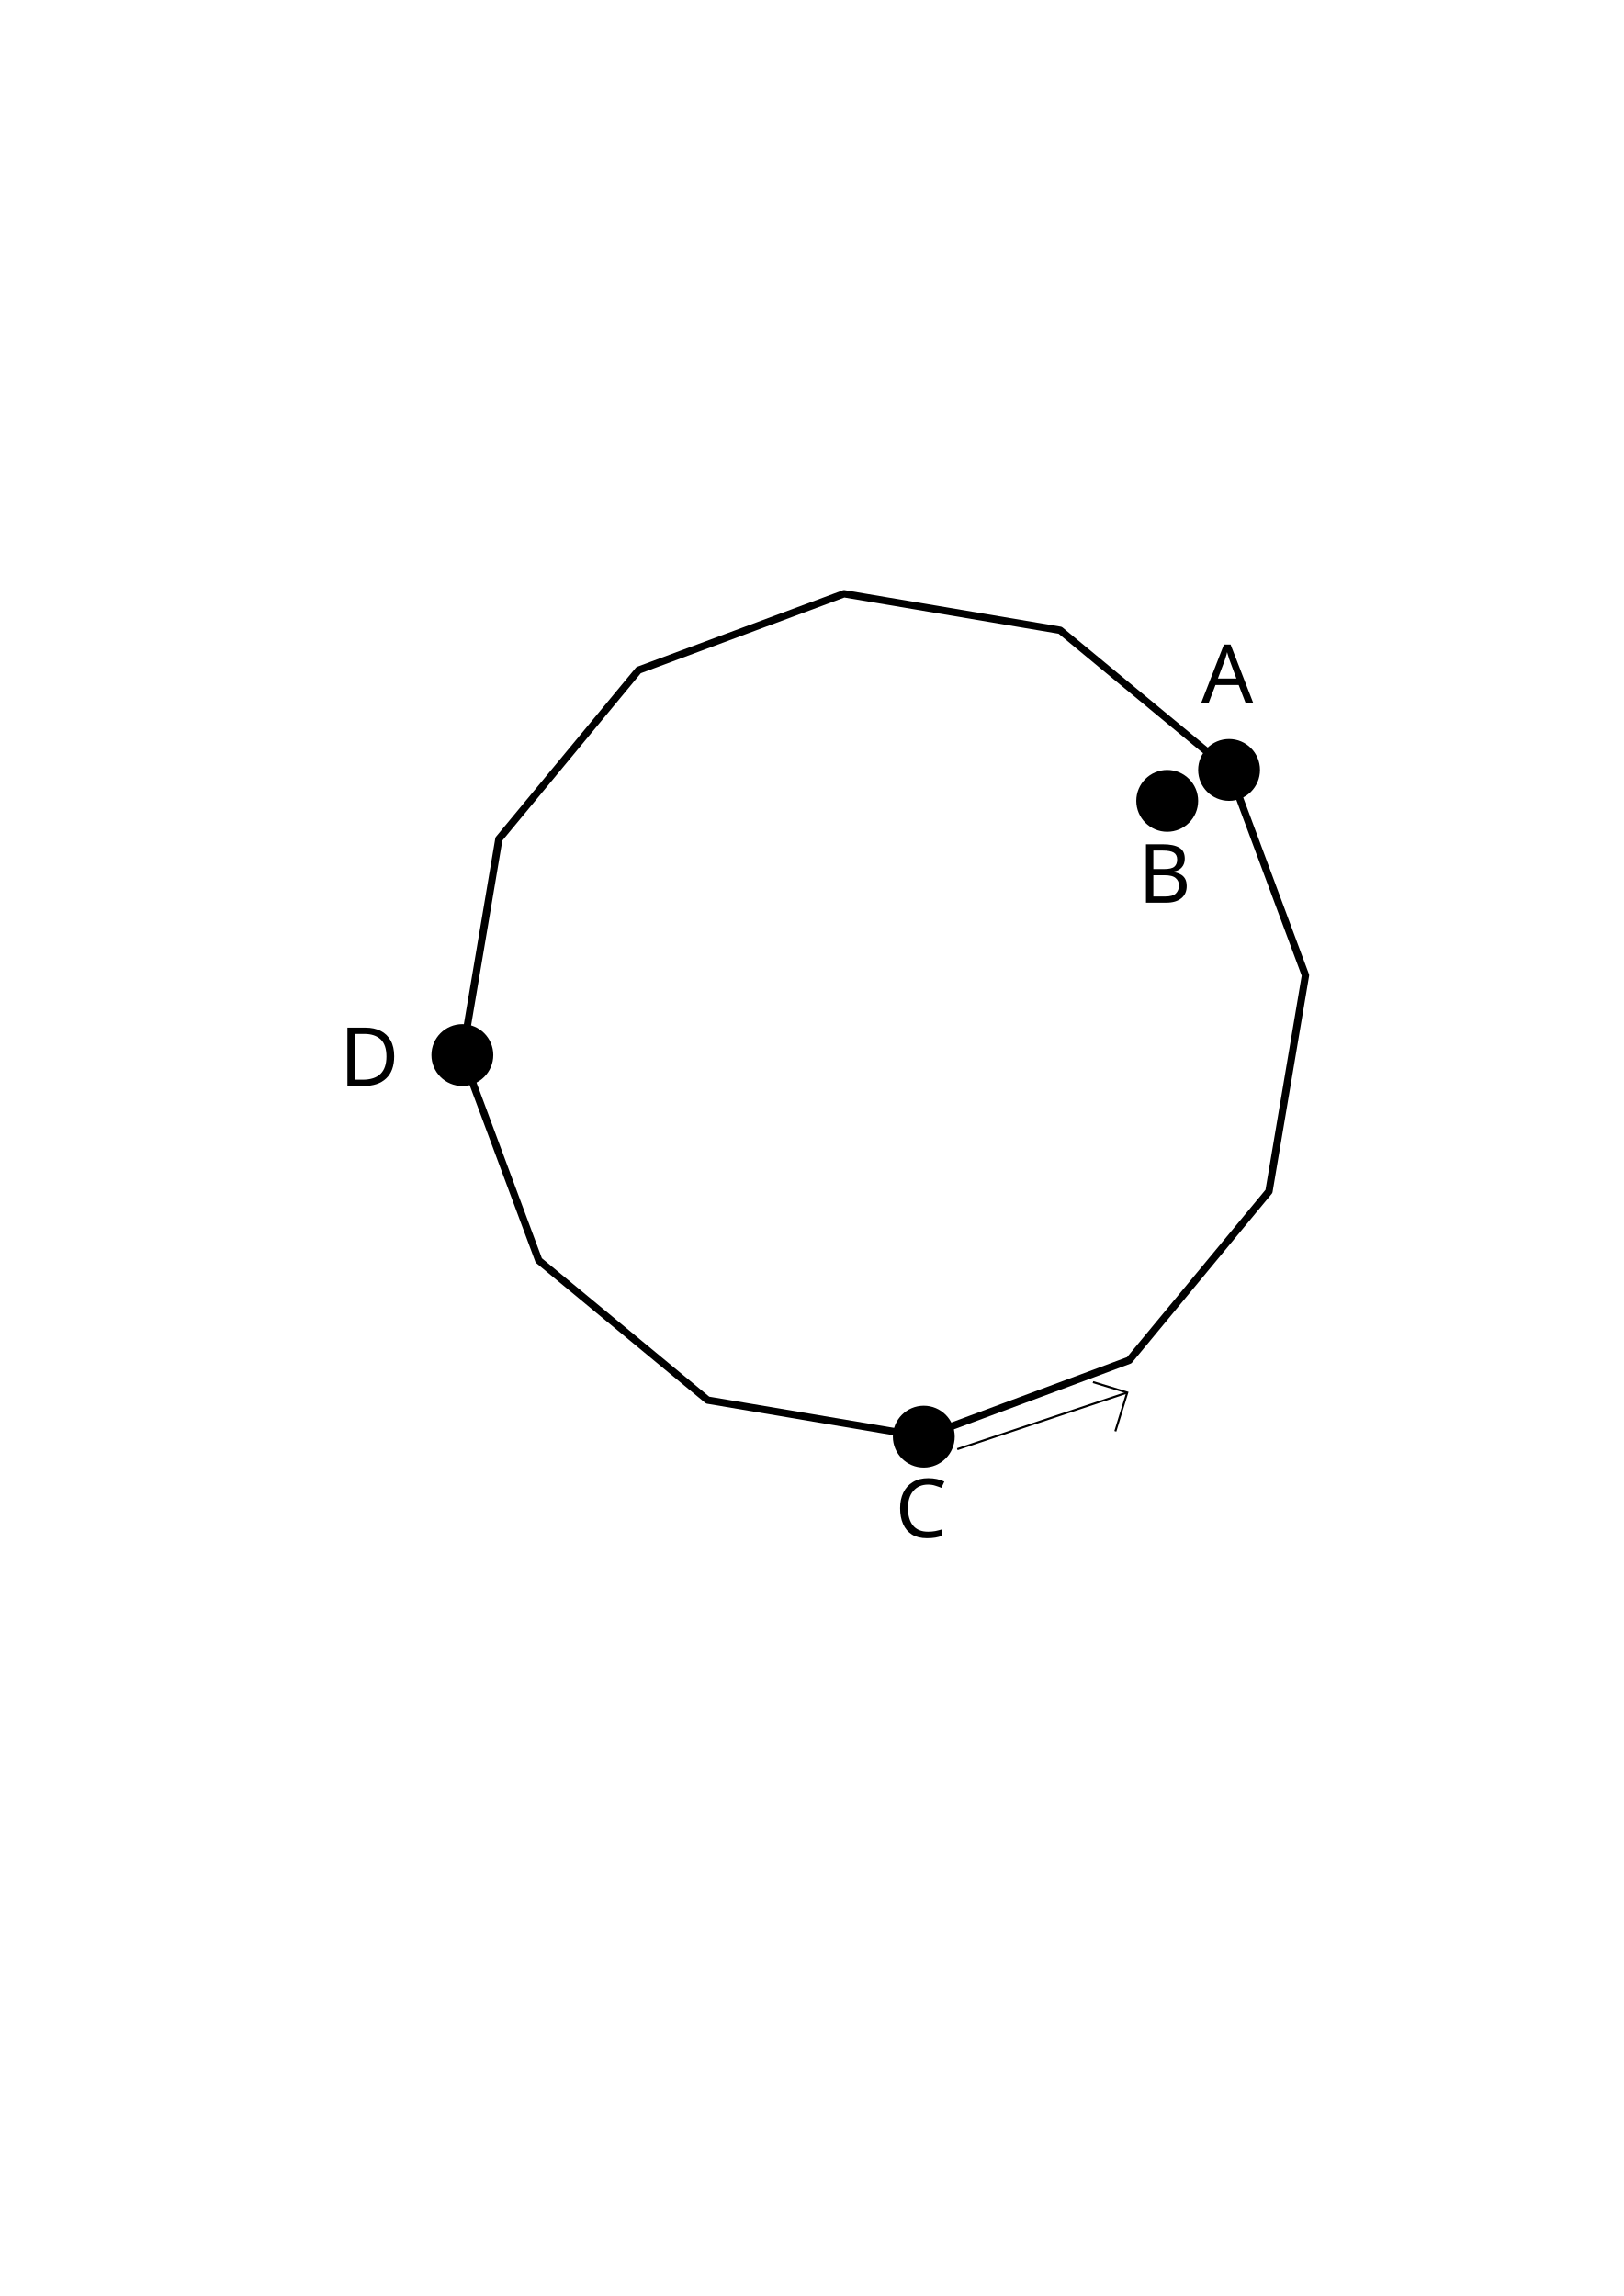
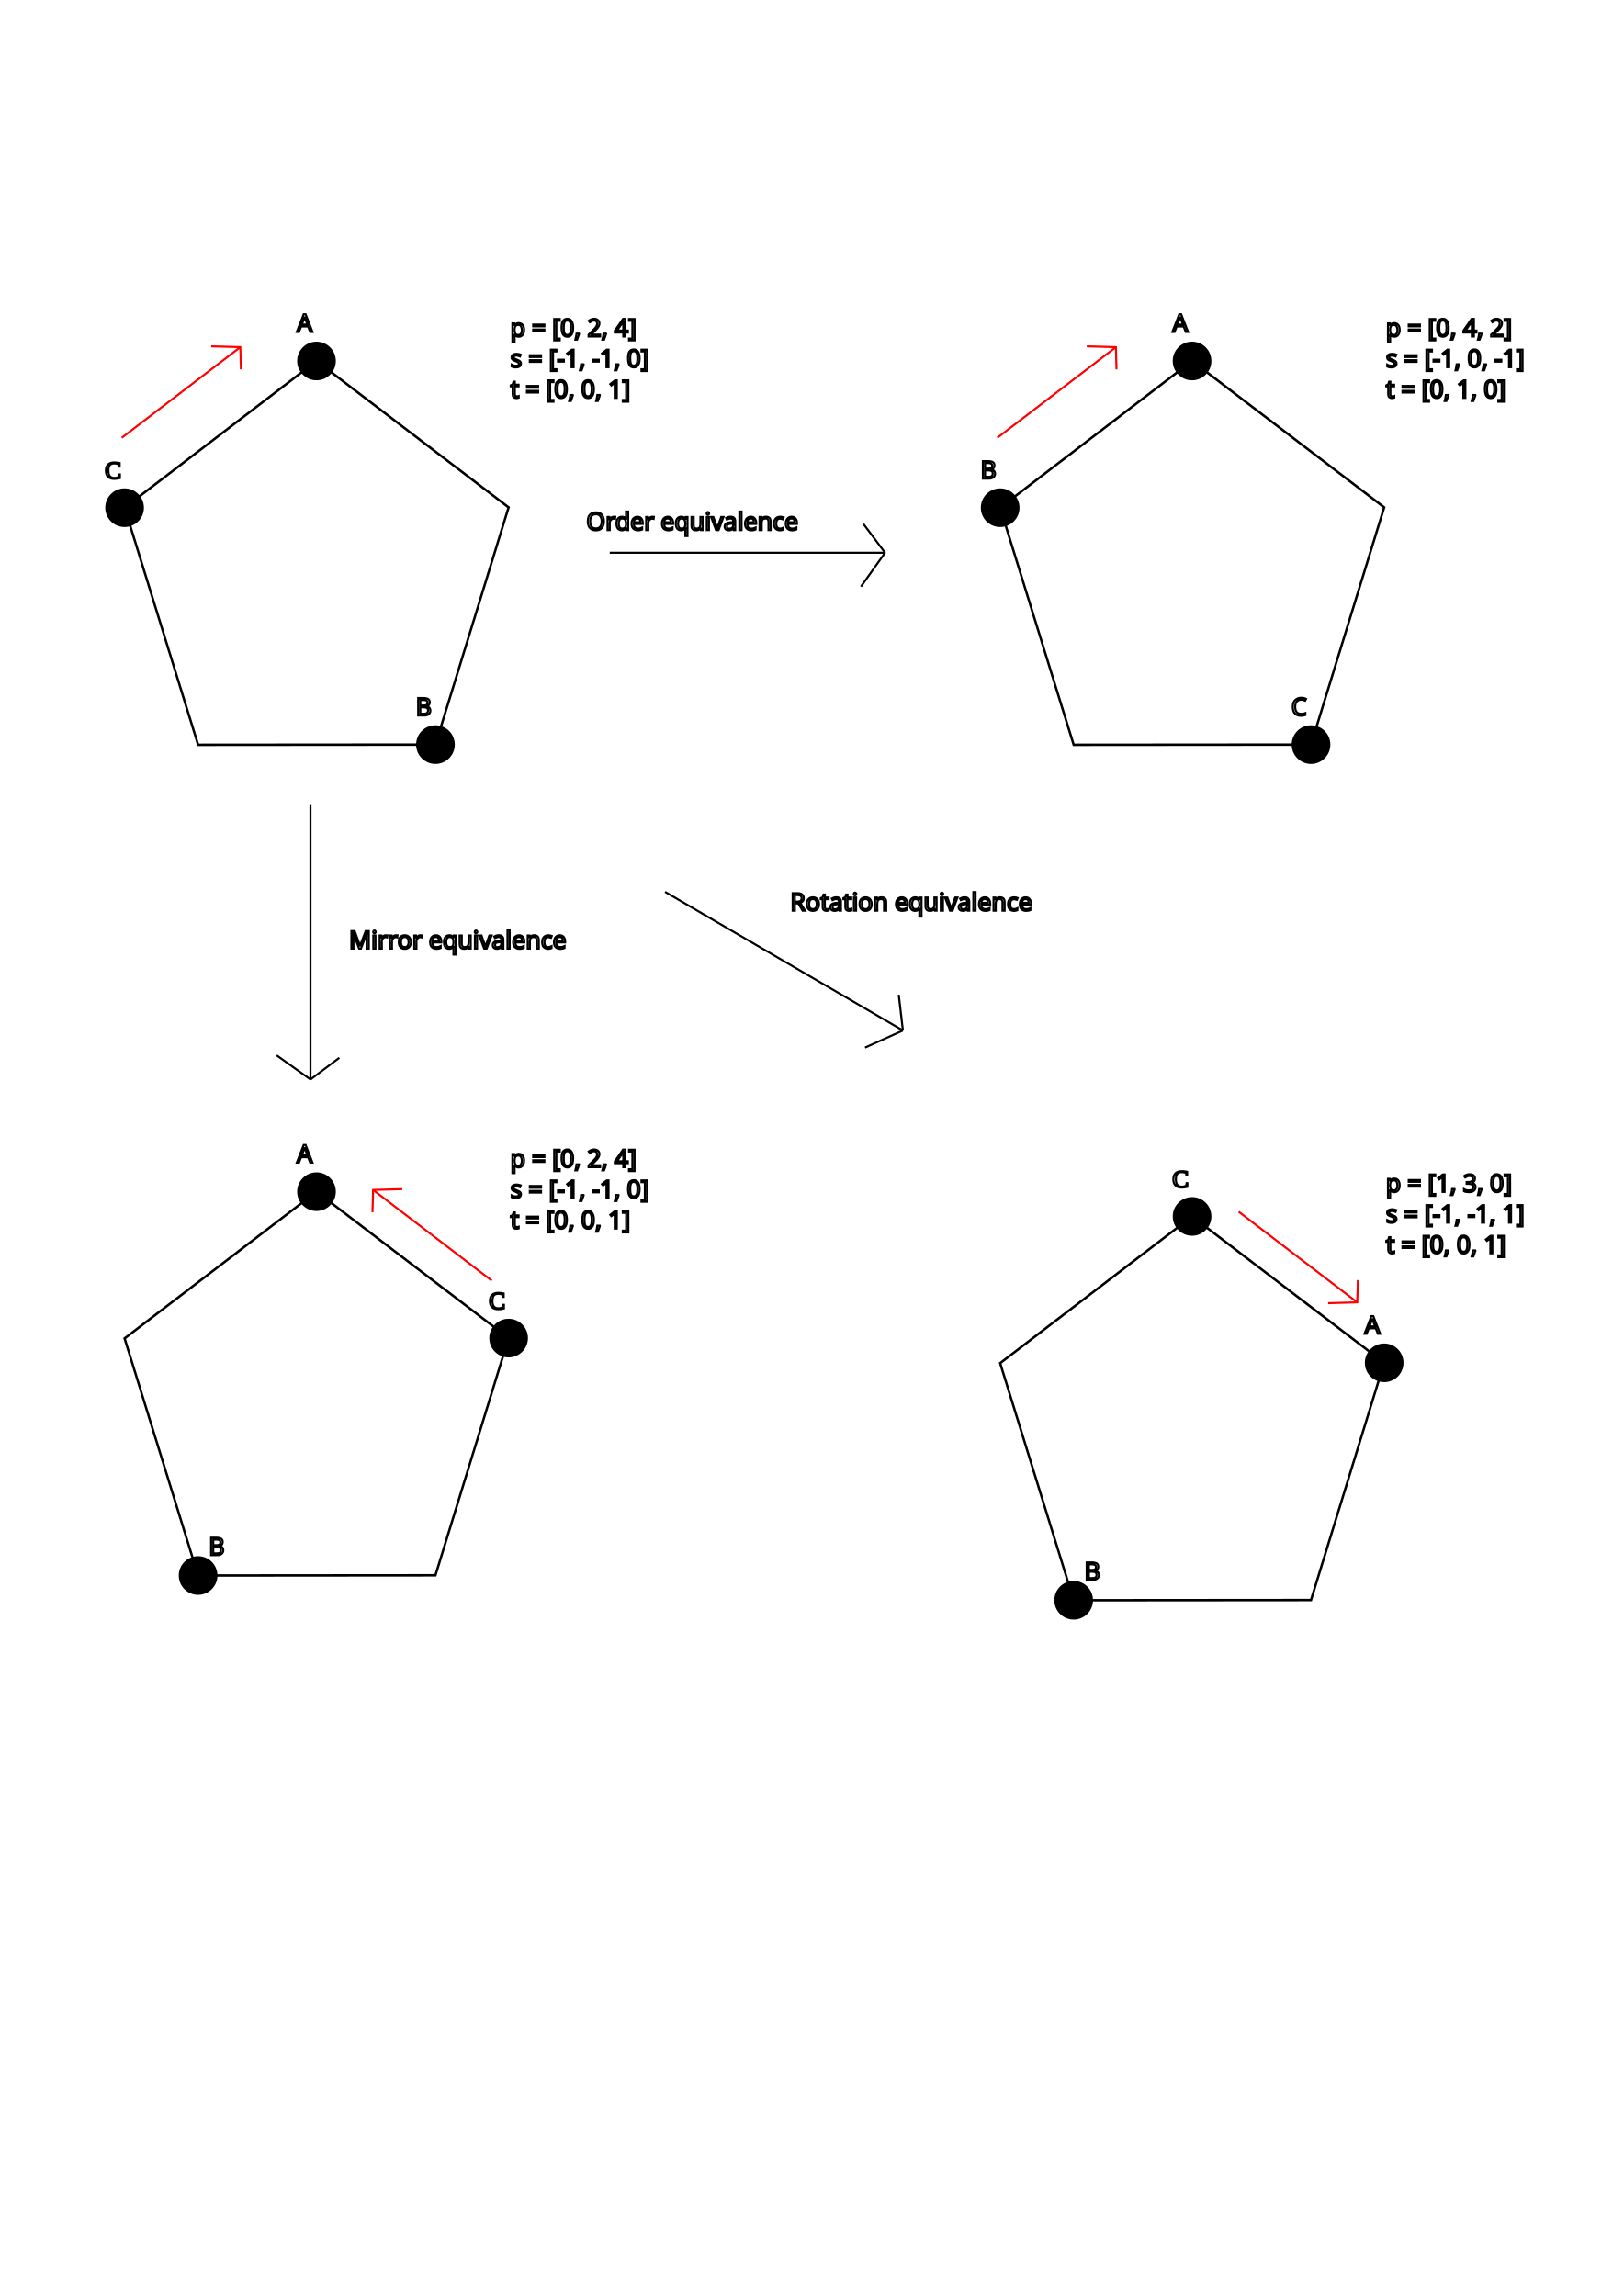
<svg xmlns="http://www.w3.org/2000/svg" width="210mm" height="297mm" viewBox="0 0 210 297" version="1.1" id="svg8">
  <defs id="defs2" />
  <g id="layer1">
-     <path style="fill:none;fill-opacity:1;stroke:#000000;stroke-width:1;stroke-linecap:round;stroke-linejoin:round;stroke-miterlimit:4;stroke-dasharray:none;stroke-opacity:1" id="path4518" d="M 135.015,170.545 106.992,180.968 77.512,175.984 54.473,156.926 44.05,128.903 49.034,99.423 68.091,76.384 96.114,65.961 125.595,70.945 l 23.039,19.057 10.423,28.023 -4.985,29.481 z" transform="matrix(0,-0.9480709,0.9481505,0,-2.741836,227.6004)" />
-     <ellipse style="fill:#000000;fill-opacity:1;stroke:#000000;stroke-width:1.056;stroke-linecap:round;stroke-linejoin:round;stroke-miterlimit:4;stroke-dasharray:none;stroke-opacity:1" id="path4547" cx="158.96" cy="99.596" rx="3.472" ry="3.472" />
-     <text xml:space="preserve" style="font-style:normal;font-weight:normal;font-size:10.583px;line-height:1.25;font-family:sans-serif;letter-spacing:0px;word-spacing:0px;fill:#000000;fill-opacity:1;stroke:none;stroke-width:0.265" x="115.773" y="198.868" id="text4559">
-       <tspan id="tspan4557" x="115.773" y="198.868" style="stroke-width:0.265">C</tspan>
+     <path style="fill:none;fill-opacity:1;stroke:#000000;stroke-width:0.265" id="path1063" d="m 34.92,260.238 0.021,26.863 -25.542,8.321 -15.807,-21.72 15.773,-21.745 z" transform="matrix(0,1.200785,-1.142686,0,353.6882,54.38743)" />
+     <g id="g1309" transform="rotate(90,128.4271,161.4463)">
+       <circle style="fill:#000000;fill-opacity:1;stroke:#000000;stroke-width:0.276" id="path455" cx="32.655" cy="273.76" r="2.362" />
+       <text xml:space="preserve" style="font-size:3.175px;fill:none;fill-opacity:1;stroke:#000000;stroke-width:0.265" x="-276.306" y="28.894" id="text1173" transform="rotate(-90)">
+         <tspan id="tspan1171" style="stroke-width:0.265" x="-276.306" y="28.894">C</tspan>
+       </text>
+     </g>
+     <g id="g1304" transform="rotate(90,128.4271,161.4463)">
+       <circle style="fill:#000000;fill-opacity:1;stroke:#000000;stroke-width:0.276" id="path455-5" cx="13.674" cy="248.941" r="2.362" />
+       <text xml:space="preserve" style="font-style:normal;font-variant:normal;font-weight:normal;font-stretch:normal;font-size:3.175px;font-family:sans-serif;-inkscape-font-specification:'sans-serif, Normal';font-variant-ligatures:normal;font-variant-caps:normal;font-variant-numeric:normal;font-variant-east-asian:normal;fill:none;fill-opacity:1;stroke:#000000;stroke-width:0.265" x="-251.487" y="9.914" id="text1173-6" transform="rotate(-90)">
+         <tspan id="tspan1297" x="-251.487" y="9.914">A</tspan>
+       </text>
+     </g>
+     <g id="g1314" transform="rotate(90,128.4271,161.4463)">
+       <circle style="fill:#000000;fill-opacity:1;stroke:#000000;stroke-width:0.276" id="path455-9" cx="63.3" cy="233.555" r="2.362" />
+       <text xml:space="preserve" style="font-style:normal;font-variant:normal;font-weight:normal;font-stretch:normal;font-size:3.175px;font-family:sans-serif;-inkscape-font-specification:'sans-serif, Normal';font-variant-ligatures:normal;font-variant-caps:normal;font-variant-numeric:normal;font-variant-east-asian:normal;fill:none;fill-opacity:1;stroke:#000000;stroke-width:0.265" x="-236.101" y="59.539" id="text1173-1" transform="rotate(-90)">
+         <tspan id="tspan1299" x="-236.101" y="59.539">B</tspan>
+       </text>
+     </g>
+     <path style="fill:none;fill-opacity:1;stroke:#ff0000;stroke-width:0.265;stroke-opacity:1" d="M 15.744,56.629 23.545,50.663" id="path1382" />
+     <path style="fill:none;fill-opacity:1;stroke:#ff0000;stroke-width:0.265;stroke-opacity:1" d="m 23.545,50.663 7.535,-5.762" id="path1386" />
+     <path style="fill:none;fill-opacity:1;stroke:#ff0000;stroke-width:0.265;stroke-opacity:1" d="m 27.312,44.796 3.767,0.105 0.08,2.881" id="path1388" />
+     <text xml:space="preserve" style="font-style:normal;font-variant:normal;font-weight:normal;font-stretch:normal;font-size:3.175px;font-family:sans-serif;-inkscape-font-specification:'sans-serif, Normal';font-variant-ligatures:normal;font-variant-caps:normal;font-variant-numeric:normal;font-variant-east-asian:normal;fill:none;fill-opacity:1;stroke:#000000;stroke-width:0.265" x="66.006" y="43.525" id="text1423">
+       <tspan id="tspan1425" x="66.006" y="43.525">p = [0, 2, 4]</tspan>
+       <tspan id="tspan1427" x="66.006" y="47.494">s = [-1, -1, 0]</tspan>
+       <tspan id="tspan1429" x="66.006" y="51.462">t = [0, 0, 1]</tspan>
    </text>
-     <text xml:space="preserve" style="font-style:normal;font-weight:normal;font-size:10.583px;line-height:1.25;font-family:sans-serif;letter-spacing:0px;word-spacing:0px;fill:#000000;fill-opacity:1;stroke:none;stroke-width:0.265" x="43.904" y="140.477" id="text4563">
-       <tspan id="tspan4561" x="43.904" y="140.477" style="stroke-width:0.265">D</tspan>
+     <path style="fill:none;fill-opacity:1;stroke:#000000;stroke-width:0.265" id="path1063-9" d="m 34.92,260.238 0.021,26.863 -25.542,8.321 -15.807,-21.72 15.773,-21.745 z" transform="matrix(0,1.200785,-1.142686,0,466.929,165.0435)" />
+     <g id="g1309-3" transform="rotate(90,151.6197,276.3142)">
+       <circle style="fill:#000000;fill-opacity:1;stroke:#000000;stroke-width:0.276" id="path455-7" cx="32.655" cy="273.76" r="2.362" />
+       <text xml:space="preserve" style="font-size:3.175px;fill:none;fill-opacity:1;stroke:#000000;stroke-width:0.265" x="-276.306" y="28.894" id="text1173-4" transform="rotate(-90)">
+         <tspan id="tspan1171-5" style="stroke-width:0.265" x="-276.306" y="28.894">C</tspan>
+       </text>
+     </g>
+     <g id="g1304-25" transform="rotate(90,132.6737,295.2887)">
+       <circle style="fill:#000000;fill-opacity:1;stroke:#000000;stroke-width:0.276" id="path455-5-4" cx="13.674" cy="248.941" r="2.362" />
+       <text xml:space="preserve" style="font-style:normal;font-variant:normal;font-weight:normal;font-stretch:normal;font-size:3.175px;font-family:sans-serif;-inkscape-font-specification:'sans-serif, Normal';font-variant-ligatures:normal;font-variant-caps:normal;font-variant-numeric:normal;font-variant-east-asian:normal;fill:none;fill-opacity:1;stroke:#000000;stroke-width:0.265" x="-251.487" y="9.914" id="text1173-6-7" transform="rotate(-90)">
+         <tspan id="tspan1297-4" x="-251.487" y="9.914">A</tspan>
+       </text>
+     </g>
+     <g id="g2334" transform="matrix(0,-1,-1,0,321.0909,291.0049)" style="stroke:#ff0000;stroke-opacity:1">
+       <path style="fill:none;fill-opacity:1;stroke:#ff0000;stroke-width:0.265;stroke-opacity:1" d="m 134.266,160.888 -5.966,-7.801" id="path1382-6" />
+       <path style="fill:none;fill-opacity:1;stroke:#ff0000;stroke-width:0.265;stroke-opacity:1" d="m 128.3,153.087 -5.762,-7.535" id="path1386-8" />
+       <path style="fill:none;fill-opacity:1;stroke:#ff0000;stroke-width:0.265;stroke-opacity:1" d="m 122.433,149.32 0.105,-3.767 2.881,-0.08" id="path1388-8" />
+     </g>
+     <text xml:space="preserve" style="font-style:normal;font-variant:normal;font-weight:normal;font-stretch:normal;font-size:3.175px;font-family:sans-serif;-inkscape-font-specification:'sans-serif, Normal';font-variant-ligatures:normal;font-variant-caps:normal;font-variant-numeric:normal;font-variant-east-asian:normal;fill:none;fill-opacity:1;stroke:#000000;stroke-width:0.265" x="179.246" y="154.181" id="text1423-4">
+       <tspan id="tspan2386" x="179.246" y="154.181">p = [1, 3, 0]</tspan>
+       <tspan id="tspan2388" x="179.246" y="158.15">s = [-1, -1, 1]</tspan>
+       <tspan id="tspan2390" x="179.246" y="162.119">t = [0, 0, 1]</tspan>
    </text>
-     <ellipse style="fill:#000000;fill-opacity:1;stroke:#000000;stroke-width:1.056;stroke-linecap:round;stroke-linejoin:round;stroke-miterlimit:4;stroke-dasharray:none;stroke-opacity:1" id="path4547-3" cx="150.96" cy="103.596" rx="3.472" ry="3.472" />
-     <text xml:space="preserve" style="font-style:normal;font-weight:normal;font-size:10.583px;line-height:1.25;font-family:sans-serif;letter-spacing:0px;word-spacing:0px;fill:#000000;fill-opacity:1;stroke:none;stroke-width:0.265" x="155.343" y="90.953" id="text4582">
-       <tspan x="155.343" y="90.953" style="stroke-width:0.265" id="tspan4584">A</tspan>
+     <path style="fill:none;fill-opacity:1;stroke:#000000;stroke-width:0.265" id="path1063-1" d="m 34.92,260.238 0.021,26.863 -25.542,8.321 -15.807,-21.72 15.773,-21.745 z" transform="matrix(0,1.200785,-1.142686,0,353.6882,161.8442)" />
+     <g id="g1309-2" transform="rotate(90,99.55313,239.988)">
+       <circle style="fill:#000000;fill-opacity:1;stroke:#000000;stroke-width:0.276" id="path455-93" cx="32.655" cy="273.76" r="2.362" />
+       <text xml:space="preserve" style="font-size:3.175px;fill:none;fill-opacity:1;stroke:#000000;stroke-width:0.265" x="-276.306" y="28.894" id="text1173-19" transform="rotate(-90)">
+         <tspan id="tspan1171-4" style="stroke-width:0.265" x="-276.306" y="28.894">C</tspan>
+       </text>
+     </g>
+     <g id="g1304-7" transform="rotate(90,74.69867,215.1748)">
+       <circle style="fill:#000000;fill-opacity:1;stroke:#000000;stroke-width:0.276" id="path455-5-8" cx="13.674" cy="248.941" r="2.362" />
+       <text xml:space="preserve" style="font-style:normal;font-variant:normal;font-weight:normal;font-stretch:normal;font-size:3.175px;font-family:sans-serif;-inkscape-font-specification:'sans-serif, Normal';font-variant-ligatures:normal;font-variant-caps:normal;font-variant-numeric:normal;font-variant-east-asian:normal;fill:none;fill-opacity:1;stroke:#000000;stroke-width:0.265" x="-251.487" y="9.914" id="text1173-6-4" transform="rotate(-90)">
+         <tspan id="tspan1297-5" x="-251.487" y="9.914">A</tspan>
+       </text>
+     </g>
+     <g id="g2339" transform="rotate(90,128.4271,161.4463)">
+       <circle style="fill:#000000;fill-opacity:1;stroke:#000000;stroke-width:0.276" id="path455-9-3" cx="170.782" cy="264.252" r="2.362" />
+       <text xml:space="preserve" style="font-style:normal;font-variant:normal;font-weight:normal;font-stretch:normal;font-size:3.175px;font-family:sans-serif;-inkscape-font-specification:'sans-serif, Normal';font-variant-ligatures:normal;font-variant-caps:normal;font-variant-numeric:normal;font-variant-east-asian:normal;fill:none;fill-opacity:1;stroke:#000000;stroke-width:0.265" x="-262.884" y="168.15" id="text1173-1-6" transform="rotate(-90)">
+         <tspan id="tspan1299-1" x="-262.884" y="168.15">B</tspan>
+       </text>
+     </g>
+     <g id="g2339-9" transform="rotate(90,183.4478,219.6664)">
+       <circle style="fill:#000000;fill-opacity:1;stroke:#000000;stroke-width:0.276" id="path455-9-3-2" cx="170.782" cy="264.252" r="2.362" />
+       <text xml:space="preserve" style="font-style:normal;font-variant:normal;font-weight:normal;font-stretch:normal;font-size:3.175px;font-family:sans-serif;-inkscape-font-specification:'sans-serif, Normal';font-variant-ligatures:normal;font-variant-caps:normal;font-variant-numeric:normal;font-variant-east-asian:normal;fill:none;fill-opacity:1;stroke:#000000;stroke-width:0.265" x="-262.884" y="168.15" id="text1173-1-6-0" transform="rotate(-90)">
+         <tspan id="tspan1299-1-6" x="-262.884" y="168.15">B</tspan>
+       </text>
+     </g>
+     <g id="g1925" transform="matrix(0,1,1,0,-210.5373,34.58595)" style="fill:none;fill-opacity:1;stroke:#ff0000;stroke-opacity:1">
+       <path style="fill:none;fill-opacity:1;stroke:#ff0000;stroke-width:0.265;stroke-opacity:1" d="m 131.066,274.129 -5.966,-7.801" id="path1382-0" />
+       <path style="fill:none;fill-opacity:1;stroke:#ff0000;stroke-width:0.265;stroke-opacity:1" d="m 125.101,266.328 -5.762,-7.535" id="path1386-6" />
+       <path style="fill:none;fill-opacity:1;stroke:#ff0000;stroke-width:0.265;stroke-opacity:1" d="m 119.233,262.561 0.105,-3.767 2.881,-0.08" id="path1388-3" />
+     </g>
+     <text xml:space="preserve" style="font-style:normal;font-variant:normal;font-weight:normal;font-stretch:normal;font-size:3.175px;font-family:sans-serif;-inkscape-font-specification:'sans-serif, Normal';font-variant-ligatures:normal;font-variant-caps:normal;font-variant-numeric:normal;font-variant-east-asian:normal;fill:none;fill-opacity:1;stroke:#000000;stroke-width:0.265" x="66.006" y="150.982" id="text1423-2">
+       <tspan id="tspan1425-0" x="66.006" y="150.982">p = [0, 2, 4]</tspan>
+       <tspan id="tspan1427-6" x="66.006" y="154.951">s = [-1, -1, 0]</tspan>
+       <tspan id="tspan1429-1" x="66.006" y="158.919">t = [0, 0, 1]</tspan>
    </text>
-     <text xml:space="preserve" style="font-style:normal;font-weight:normal;font-size:10.583px;line-height:1.25;font-family:sans-serif;letter-spacing:0px;word-spacing:0px;fill:#000000;fill-opacity:1;stroke:none;stroke-width:0.265" x="147.185" y="116.761" id="text4590">
-       <tspan id="tspan4588" x="147.185" y="116.761" style="stroke-width:0.265">B</tspan>
+     <path style="fill:none;fill-opacity:1;stroke:#000000;stroke-width:0.265" id="path1063-0" d="m 34.92,260.238 0.021,26.863 -25.542,8.321 -15.807,-21.72 15.773,-21.745 z" transform="matrix(0,1.200785,-1.142686,0,466.929,54.38743)" />
+     <g id="g1651" transform="rotate(90,128.4271,161.4463)">
+       <circle style="fill:#000000;fill-opacity:1;stroke:#000000;stroke-width:0.276" id="path455-3" cx="32.655" cy="160.519" r="2.362" />
+       <text xml:space="preserve" style="font-style:normal;font-variant:normal;font-weight:normal;font-stretch:normal;font-size:3.175px;font-family:sans-serif;-inkscape-font-specification:'sans-serif, Normal';font-variant-ligatures:normal;font-variant-caps:normal;font-variant-numeric:normal;font-variant-east-asian:normal;fill:none;fill-opacity:1;stroke:#000000;stroke-width:0.265" x="-163.065" y="28.894" id="text1173-60" transform="rotate(-90)">
+         <tspan id="tspan1646" x="-163.065" y="28.894">B</tspan>
+       </text>
+     </g>
+     <g id="g1304-2" transform="rotate(90,185.0475,218.0668)">
+       <circle style="fill:#000000;fill-opacity:1;stroke:#000000;stroke-width:0.276" id="path455-5-6" cx="13.674" cy="248.941" r="2.362" />
+       <text xml:space="preserve" style="font-style:normal;font-variant:normal;font-weight:normal;font-stretch:normal;font-size:3.175px;font-family:sans-serif;-inkscape-font-specification:'sans-serif, Normal';font-variant-ligatures:normal;font-variant-caps:normal;font-variant-numeric:normal;font-variant-east-asian:normal;fill:none;fill-opacity:1;stroke:#000000;stroke-width:0.265" x="-251.487" y="9.914" id="text1173-6-1" transform="rotate(-90)">
+         <tspan id="tspan1297-8" x="-251.487" y="9.914">A</tspan>
+       </text>
+     </g>
+     <circle style="fill:#000000;fill-opacity:1;stroke:#000000;stroke-width:0.276" id="path455-9-9" cx="96.319" cy="-169.559" r="2.362" transform="rotate(90)" />
+     <text xml:space="preserve" style="font-style:normal;font-variant:normal;font-weight:normal;font-stretch:normal;font-size:3.175px;font-family:sans-serif;-inkscape-font-specification:'sans-serif, Normal';font-variant-ligatures:normal;font-variant-caps:normal;font-variant-numeric:normal;font-variant-east-asian:normal;fill:none;fill-opacity:1;stroke:#000000;stroke-width:0.265" x="167.013" y="92.559" id="text1173-1-2">
+       <tspan id="tspan1656" x="167.013" y="92.559">C</tspan>
    </text>
-     <ellipse style="fill:#000000;fill-opacity:1;stroke:#000000;stroke-width:1.056;stroke-linecap:round;stroke-linejoin:round;stroke-miterlimit:4;stroke-dasharray:none;stroke-opacity:1" id="path4547-6" cx="59.799" cy="136.477" rx="3.472" ry="3.472" />
-     <ellipse style="fill:#000000;fill-opacity:1;stroke:#000000;stroke-width:1.056;stroke-linecap:round;stroke-linejoin:round;stroke-miterlimit:4;stroke-dasharray:none;stroke-opacity:1" id="path4547-6-7" cx="119.478" cy="185.838" rx="3.472" ry="3.472" />
-     <path style="fill:none;stroke:#000000;stroke-width:0.265px;stroke-linecap:butt;stroke-linejoin:miter;stroke-opacity:1" d="m 123.808,187.462 21.985,-7.328" id="path4630" />
-     <path style="fill:none;stroke:#000000;stroke-width:0.265px;stroke-linecap:butt;stroke-linejoin:miter;stroke-opacity:1" d="m 144.25,185.148 1.543,-5.014 -4.436,-1.35" id="path4632" />
+     <g id="g2531" style="stroke:#ff0000;stroke-opacity:1" transform="rotate(90,128.4271,161.4463)">
+       <path style="fill:none;fill-opacity:1;stroke:#ff0000;stroke-width:0.265;stroke-opacity:1" d="M 23.609,160.888 17.644,153.087" id="path1382-2" />
+       <path style="fill:none;fill-opacity:1;stroke:#ff0000;stroke-width:0.265;stroke-opacity:1" d="M 17.644,153.087 11.882,145.553" id="path1386-3" />
+       <path style="fill:none;fill-opacity:1;stroke:#ff0000;stroke-width:0.265;stroke-opacity:1" d="m 11.777,149.32 0.105,-3.767 2.881,-0.08" id="path1388-7" />
+     </g>
+     <text xml:space="preserve" style="font-style:normal;font-variant:normal;font-weight:normal;font-stretch:normal;font-size:3.175px;font-family:sans-serif;-inkscape-font-specification:'sans-serif, Normal';font-variant-ligatures:normal;font-variant-caps:normal;font-variant-numeric:normal;font-variant-east-asian:normal;fill:none;fill-opacity:1;stroke:#000000;stroke-width:0.265" x="179.247" y="43.525" id="text1423-5">
+       <tspan id="tspan1658" x="179.247" y="43.525">p = [0, 4, 2]</tspan>
+       <tspan id="tspan1660" x="179.247" y="47.494">s = [-1, 0, -1]</tspan>
+       <tspan id="tspan1662" x="179.247" y="51.462">t = [0, 1, 0]</tspan>
+     </text>
+     <path style="fill:none;fill-opacity:1;stroke:#000000;stroke-width:0.265" d="M 78.864,71.5 H 114.469" id="path1572" />
+     <path style="fill:none;fill-opacity:1;stroke:#000000;stroke-width:0.265" d="m 114.469,71.5 -2.795,-3.724" id="path1635" />
+     <path style="fill:none;fill-opacity:1;stroke:#000000;stroke-width:0.265" d="m 114.469,71.5 -3.117,4.378" id="path1637" />
+     <text xml:space="preserve" style="font-style:normal;font-variant:normal;font-weight:normal;font-stretch:normal;font-size:3.175px;font-family:sans-serif;-inkscape-font-specification:'sans-serif, Normal';font-variant-ligatures:normal;font-variant-caps:normal;font-variant-numeric:normal;font-variant-east-asian:normal;fill:none;fill-opacity:1;stroke:#000000;stroke-width:0.265" x="75.833" y="68.573" id="text1641">
+       <tspan id="tspan1639" style="stroke-width:0.265" x="75.833" y="68.573">Order equivalence</tspan>
+     </text>
+     <text xml:space="preserve" style="font-style:normal;font-variant:normal;font-weight:normal;font-stretch:normal;font-size:3.175px;font-family:sans-serif;-inkscape-font-specification:'sans-serif, Normal';font-variant-ligatures:normal;font-variant-caps:normal;font-variant-numeric:normal;font-variant-east-asian:normal;fill:none;fill-opacity:1;stroke:#000000;stroke-width:0.265" x="102.206" y="117.799" id="text1641-5">
+       <tspan id="tspan2329" x="102.206" y="117.799">Rotation equivalence</tspan>
+     </text>
+     <g id="g2327" transform="rotate(90,128.4271,161.4463)">
+       <path style="fill:none;fill-opacity:1;stroke:#000000;stroke-width:0.265" d="M 82.35,203.857 100.279,173.096" id="path1572-5" />
+       <path style="fill:none;fill-opacity:1;stroke:#000000;stroke-width:0.265" d="m 100.279,173.096 -4.625,0.54" id="path1635-5" />
+       <path style="fill:none;fill-opacity:1;stroke:#000000;stroke-width:0.265" d="m 100.279,173.096 2.213,4.898" id="path1637-4" />
+     </g>
+     <path style="fill:none;fill-opacity:1;stroke:#000000;stroke-width:0.265" d="m 40.156,104.028 v 35.605" id="path1572-8" />
+     <path style="fill:none;fill-opacity:1;stroke:#000000;stroke-width:0.265" d="m 40.156,139.633 3.724,-2.795" id="path1635-9" />
+     <path style="fill:none;fill-opacity:1;stroke:#000000;stroke-width:0.265" d="M 40.156,139.633 35.778,136.516" id="path1637-7" />
+     <text xml:space="preserve" style="font-style:normal;font-variant:normal;font-weight:normal;font-stretch:normal;font-size:3.175px;font-family:sans-serif;-inkscape-font-specification:'sans-serif, Normal';font-variant-ligatures:normal;font-variant-caps:normal;font-variant-numeric:normal;font-variant-east-asian:normal;fill:none;fill-opacity:1;stroke:#000000;stroke-width:0.265" x="45.135" y="122.707" id="text1641-3">
+       <tspan id="tspan1920" x="45.135" y="122.707">Mirror equivalence</tspan>
+     </text>
  </g>
</svg>
